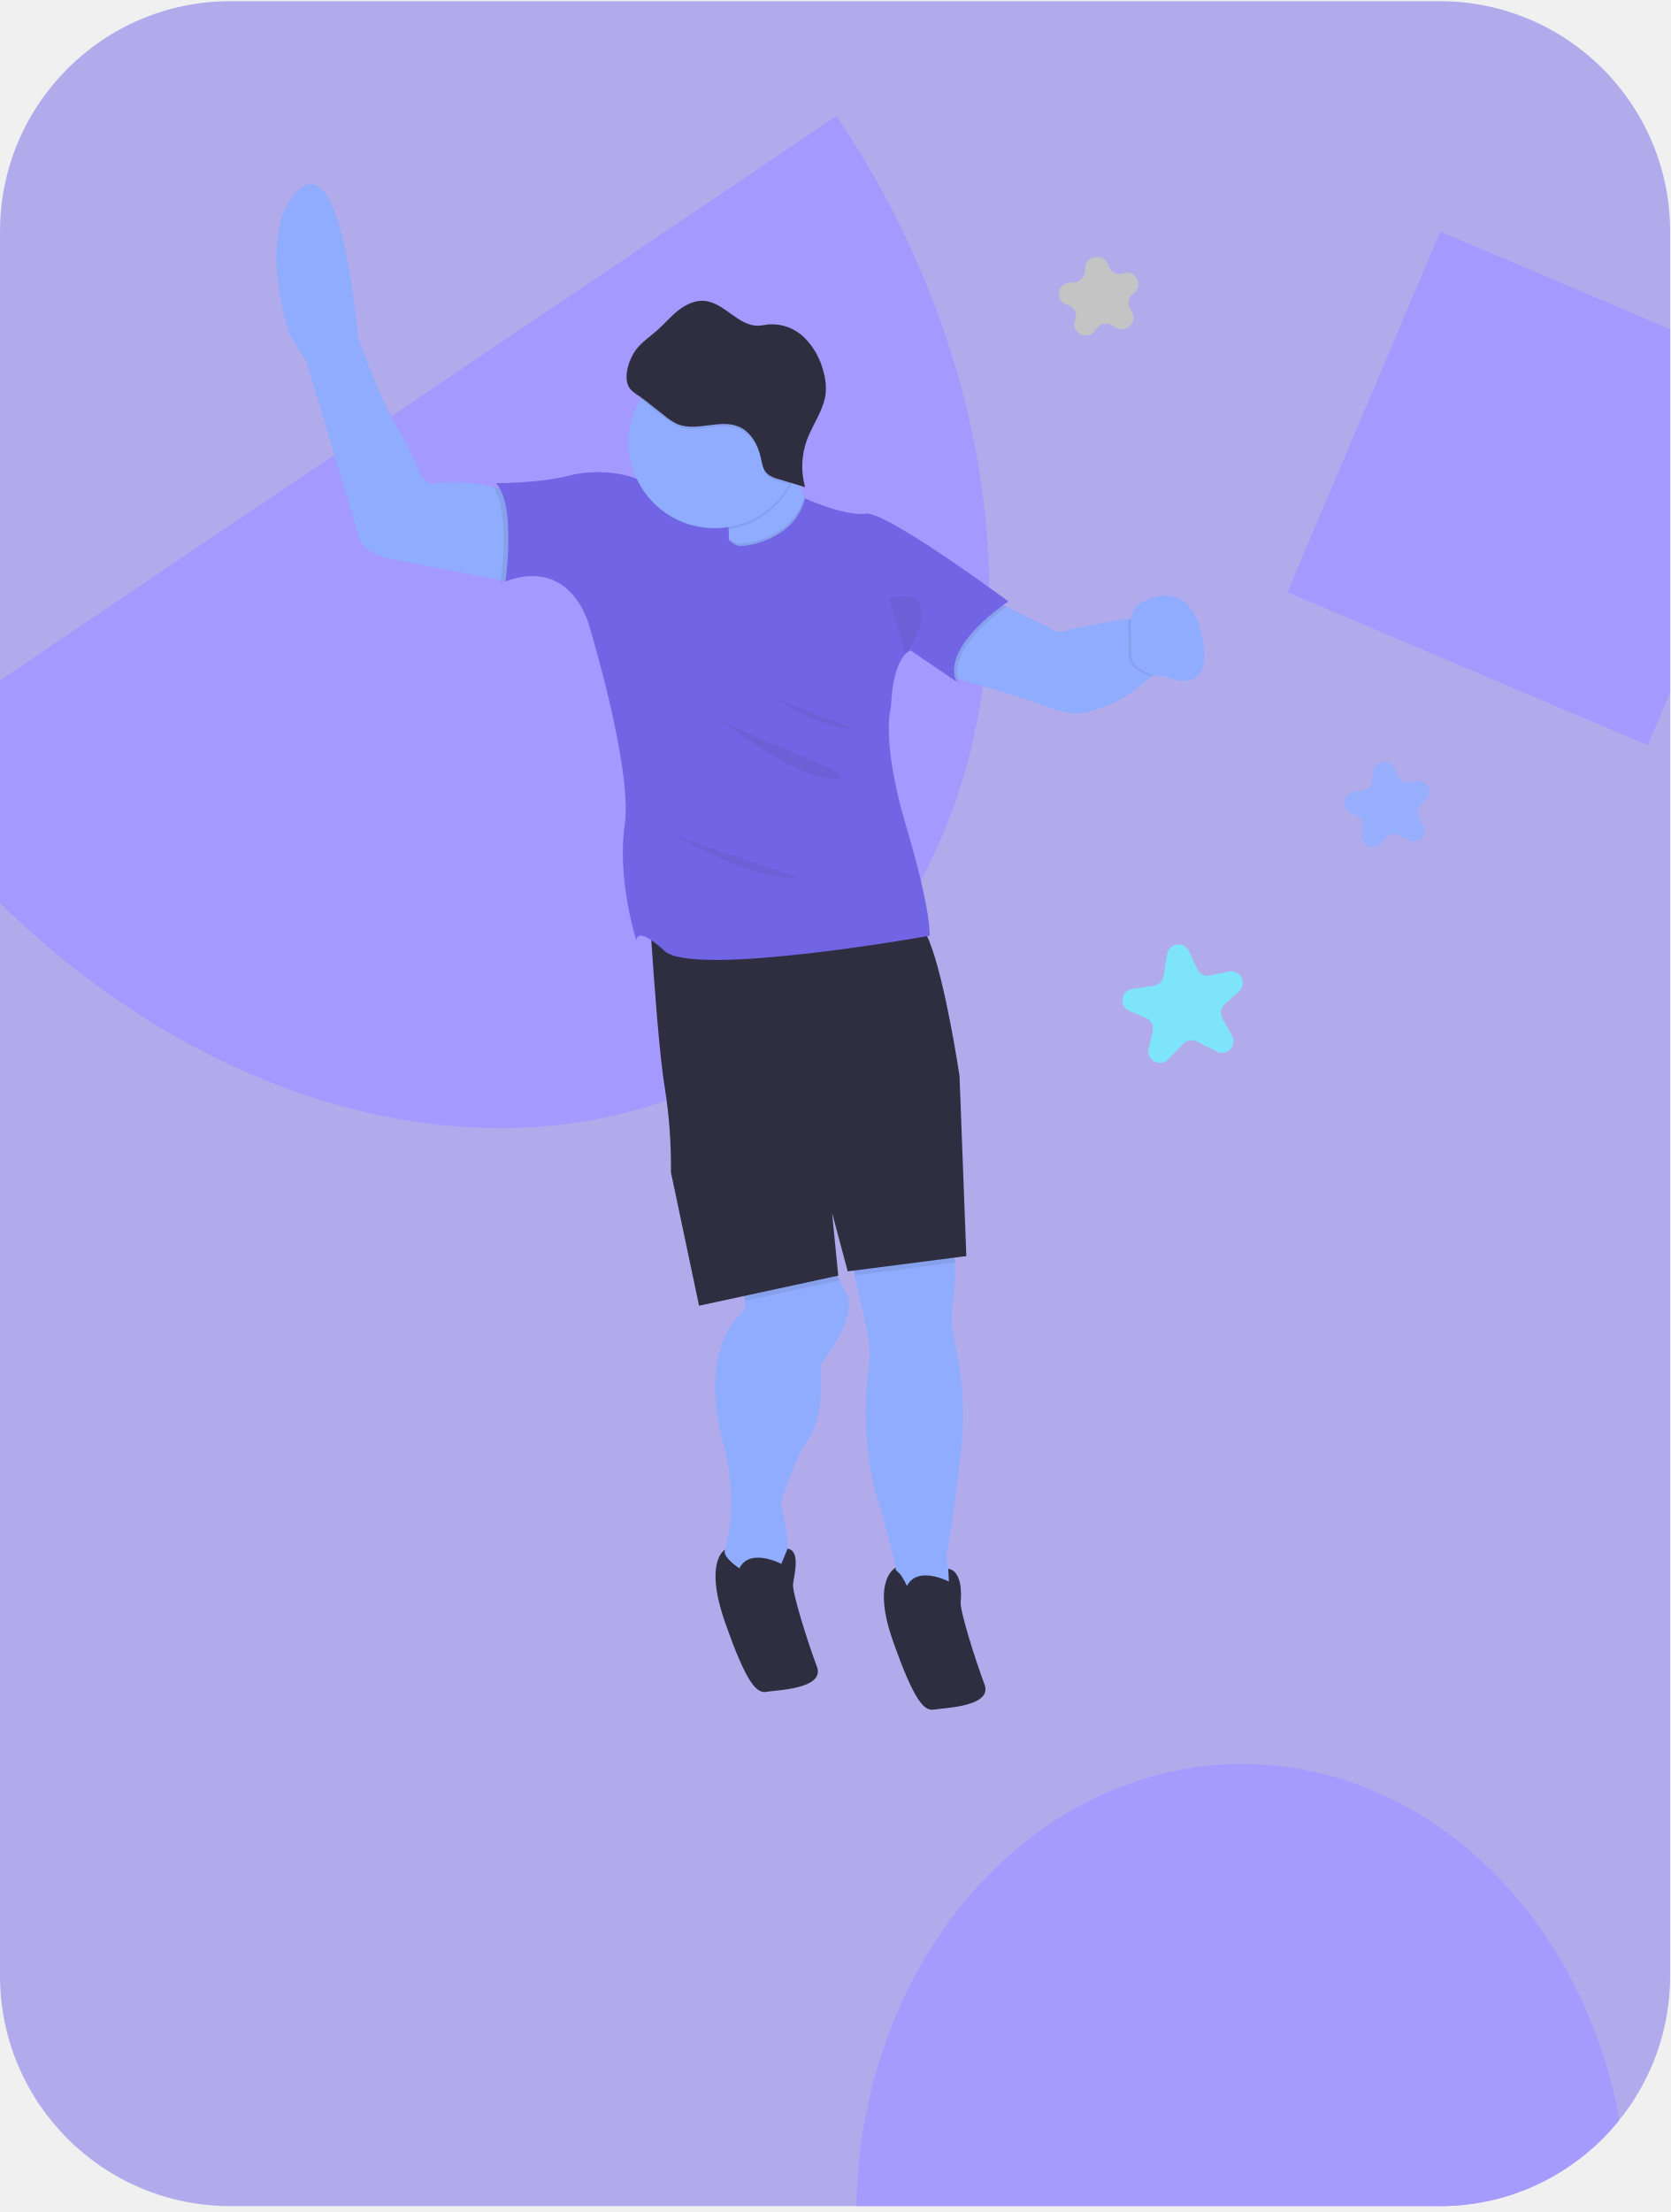
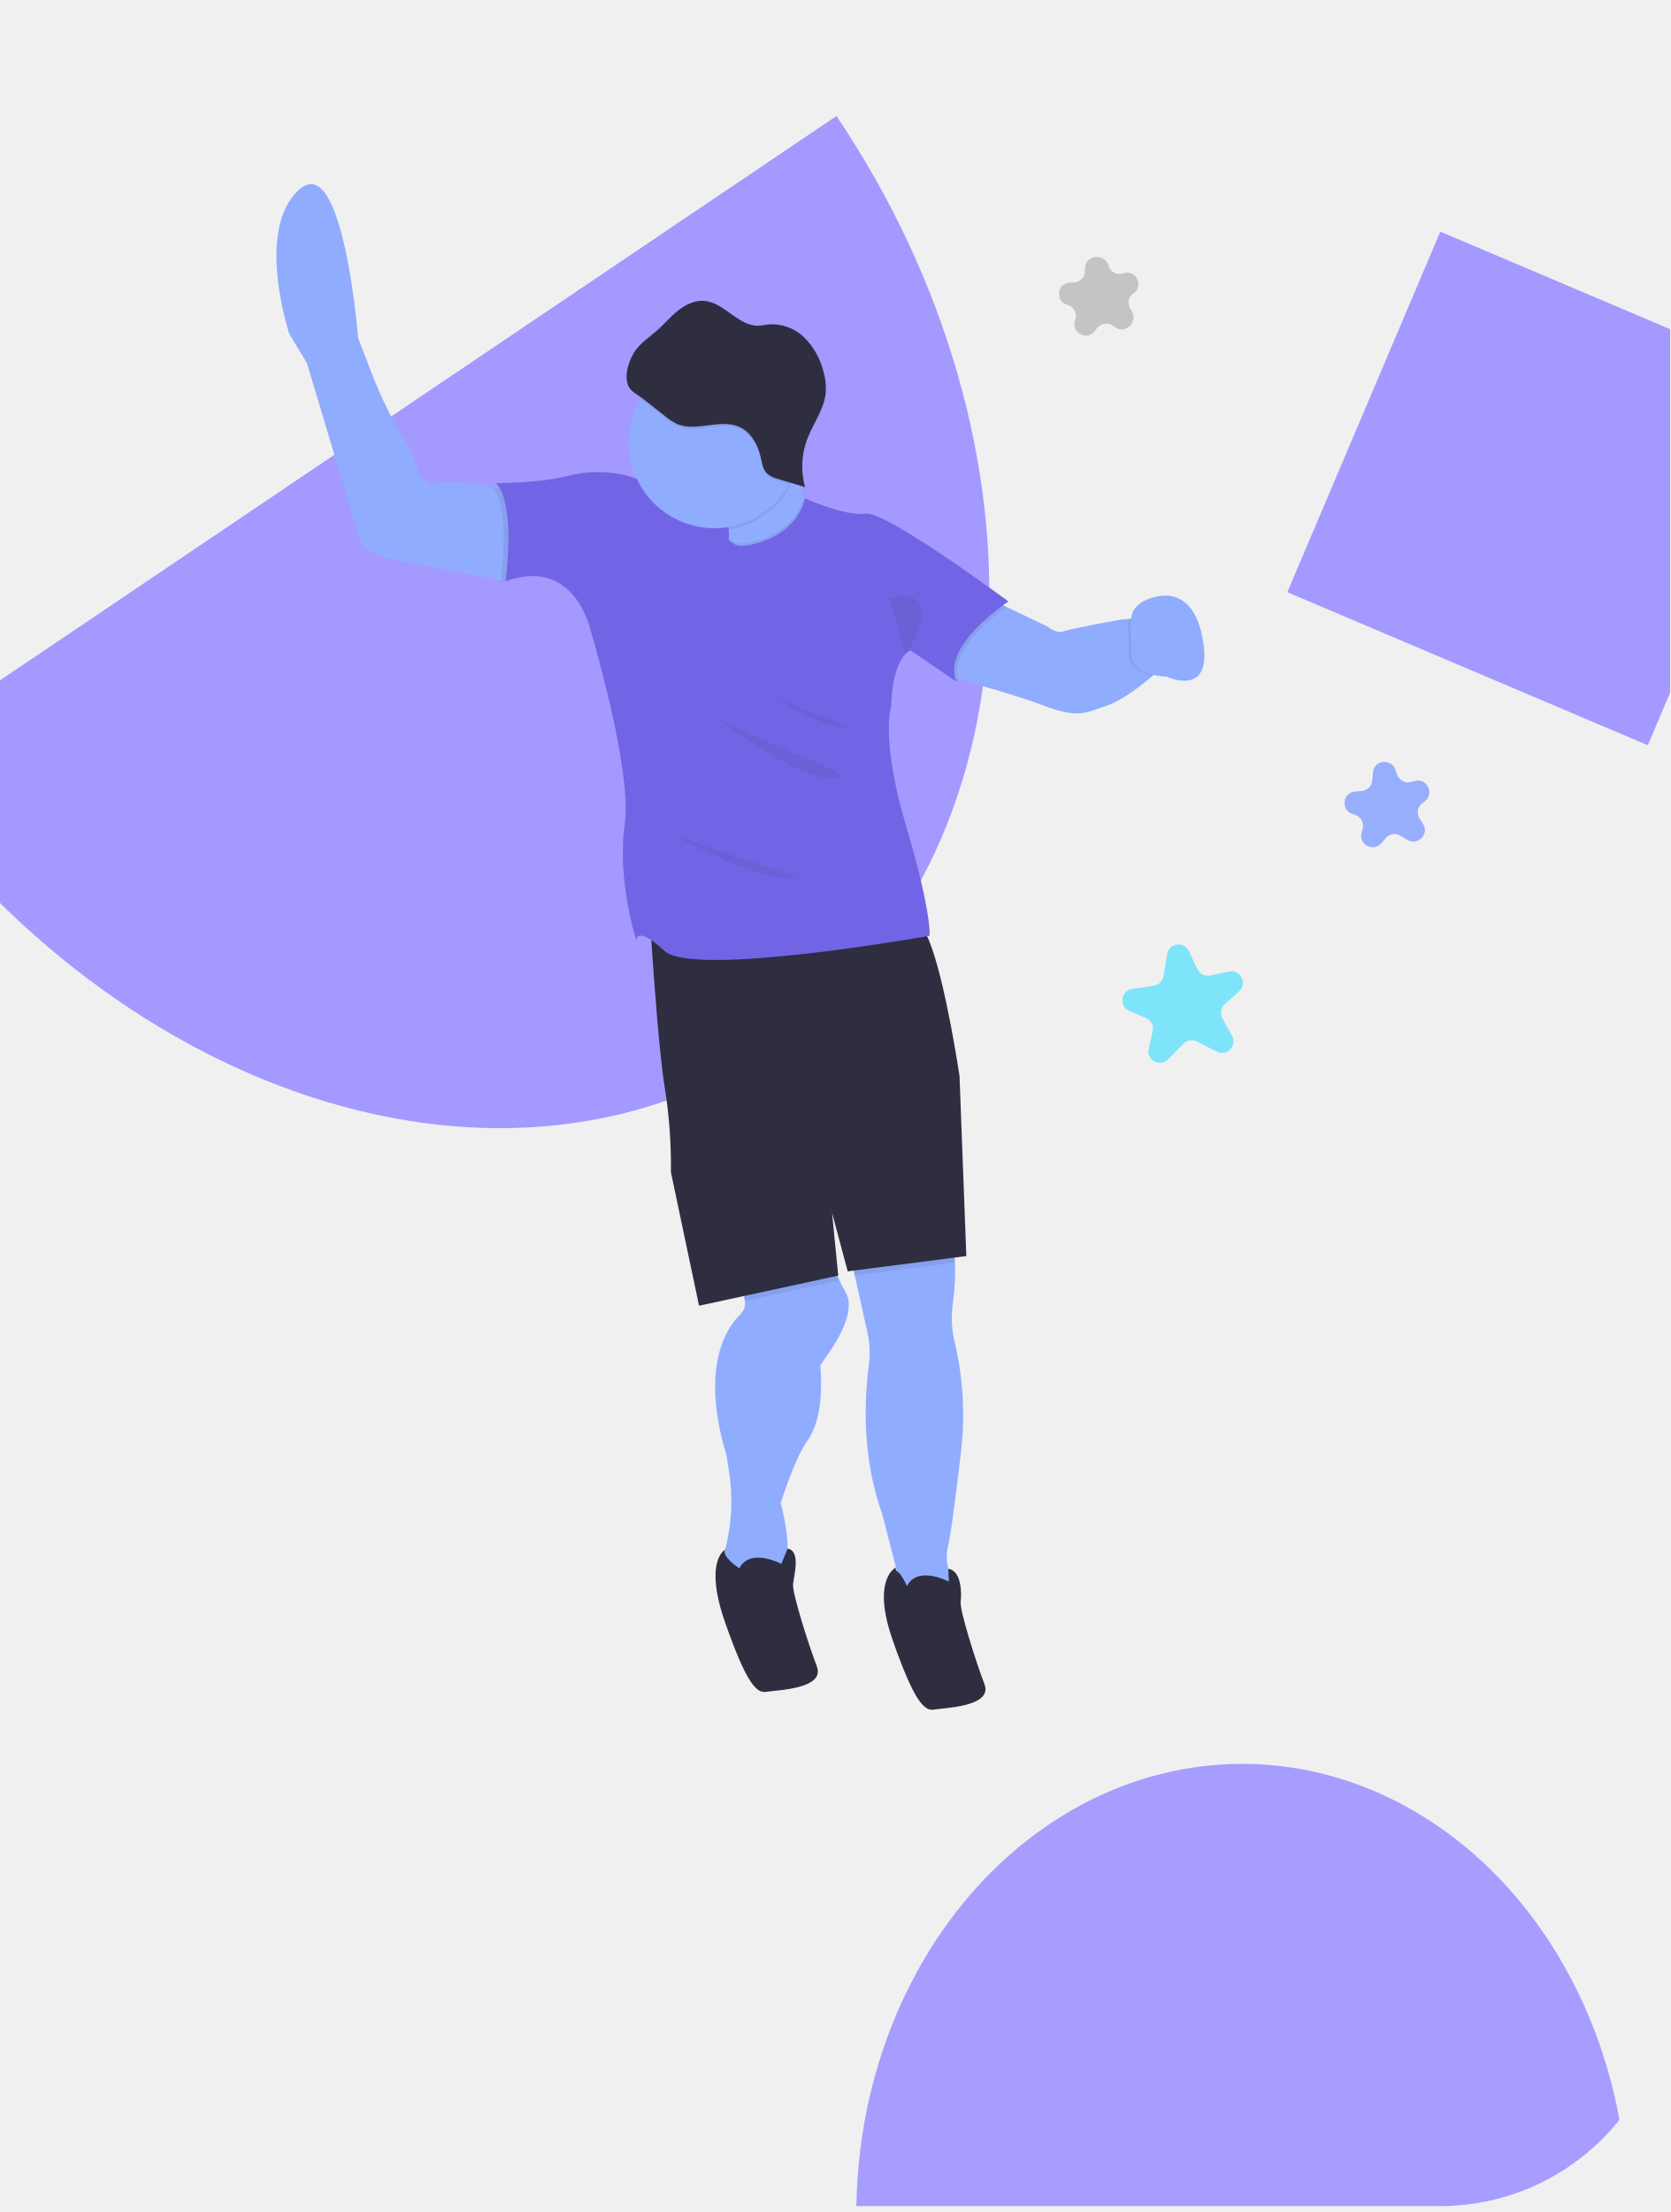
<svg xmlns="http://www.w3.org/2000/svg" width="145" height="192" viewBox="0 0 145 192" fill="none">
  <defs>
-     <linearGradient id="paint0_linear" x1="67.142" y1="152.806" x2="29.619" y2="12.77" gradientUnits="userSpaceOnUse">
+     <linearGradient id="paint0_linear" x1="67.141" y1="152.806" x2="29.619" y2="12.77" gradientUnits="userSpaceOnUse">
      <stop stop-color="#808080" stop-opacity="0.25" />
      <stop offset="0.54" stop-color="#808080" stop-opacity="0.12" />
      <stop offset="1" stop-color="#808080" stop-opacity="0.1" />
    </linearGradient>
    <clipPath id="clip0">
      <rect width="145" height="191.489" rx="20" fill="white" />
    </clipPath>
  </defs>
  <g clip-path="url(#clip0)">
-     <rect y="0.105" width="145" height="191.489" rx="20" fill="#B1ABEC" />
    <path d="M-10.284 65.991C-0.809 80.038 12.645 90.565 27.119 95.254C41.593 99.944 55.9 98.413 66.894 90.997C77.888 83.582 84.667 70.89 85.741 55.713C86.814 40.537 82.095 24.119 72.62 10.071L31.168 38.031L-10.284 65.991Z" fill="#A499FF" />
    <rect x="111.764" y="51.402" width="34" height="34" transform="rotate(-67 111.764 51.4019)" fill="#A499FF" />
    <path opacity="0.97" d="M141.346 192.188C141.346 181.822 137.816 171.881 131.534 164.552C125.251 157.222 116.73 153.104 107.846 153.104C98.961 153.104 90.44 157.222 84.158 164.552C77.875 171.881 74.346 181.822 74.346 192.188L107.846 192.188H141.346Z" fill="#A59AFF" />
    <path d="M77.705 136.356L77.785 136.656C77.736 136.626 77.701 136.578 77.686 136.522C77.671 136.466 77.678 136.407 77.705 136.356Z" fill="url(#paint0_linear)" />
-     <path d="M65.035 42.553L59.071 44.151L60.752 50.424L66.716 48.825L65.035 42.553Z" fill="#7165E5" />
-     <path d="M71.23 118.52C71.408 121.282 71.177 123.529 70.059 125.116C68.941 126.702 67.783 130.465 67.783 130.465C68.896 134.758 68.113 136.363 68.113 136.363L67.03 136.984L64.151 137.755C64.151 137.755 63.251 136.453 62.919 135.625C62.807 135.349 62.882 134.815 63.029 134.225C63.553 132.065 63.637 129.821 63.277 127.627L63.072 126.326C60.726 118.541 63.165 115.157 64.281 114.08C64.435 113.93 64.55 113.746 64.617 113.542C64.684 113.338 64.701 113.121 64.666 112.91V112.91L64.297 110.604L72.144 108.909C72.144 108.909 72.163 109.636 72.88 111.137C73.027 111.448 73.205 111.79 73.421 112.167C74.671 114.364 71.217 118.338 71.23 118.52Z" fill="#90ACFF" />
-     <path d="M82.911 109.579C82.953 110.799 82.887 112.02 82.713 113.227C82.57 114.304 82.624 115.398 82.873 116.456C82.882 116.491 82.892 116.526 82.901 116.561C83.634 119.696 83.811 122.936 83.423 126.133C83.048 129.284 82.533 133.392 82.289 134.292C81.885 135.796 82.918 137.871 82.918 137.871L78.475 138.731L76.586 131.375C74.728 126.258 75.105 120.971 75.426 118.541C75.558 117.569 75.517 116.581 75.305 115.622L74.207 110.701L73.885 109.245C73.885 109.245 81.299 106.083 82.418 107.657C82.721 108.072 82.862 108.772 82.911 109.579Z" fill="#90ACFF" />
+     <path d="M65.035 42.553L59.071 44.151L60.751 50.424L66.716 48.825L65.035 42.553Z" fill="#7165E5" />
+     <path d="M71.23 118.52C71.408 121.282 71.177 123.529 70.059 125.116C68.941 126.702 67.783 130.465 67.783 130.465C68.896 134.758 68.113 136.363 68.113 136.363L67.03 136.984L64.151 137.755C64.151 137.755 63.251 136.453 62.919 135.625C62.807 135.349 62.882 134.815 63.028 134.225C63.553 132.065 63.637 129.821 63.277 127.627L63.072 126.326C60.726 118.541 63.165 115.157 64.281 114.08C64.435 113.93 64.55 113.746 64.617 113.542C64.684 113.338 64.701 113.121 64.666 112.91L64.297 110.604L72.144 108.909C72.144 108.909 72.163 109.636 72.88 111.137C73.027 111.448 73.205 111.79 73.42 112.167C74.671 114.364 71.217 118.338 71.23 118.52Z" fill="#90ACFF" />
+     <path d="M82.911 109.579C82.953 110.799 82.887 112.02 82.713 113.227C82.569 114.304 82.624 115.398 82.873 116.456C82.882 116.491 82.892 116.526 82.901 116.561C83.634 119.696 83.811 122.936 83.423 126.133C83.048 129.284 82.533 133.392 82.289 134.292C81.885 135.796 82.918 137.871 82.918 137.871L78.475 138.731L76.585 131.375C74.728 126.258 75.105 120.971 75.426 118.541C75.558 117.569 75.517 116.581 75.305 115.622L74.207 110.701L73.885 109.245C73.885 109.245 81.299 106.083 82.418 107.657C82.721 108.072 82.862 108.772 82.911 109.579Z" fill="#90ACFF" />
    <path opacity="0.1" d="M72.88 111.136L64.658 112.912L64.289 110.606L72.144 108.909C72.144 108.909 72.156 109.635 72.88 111.136Z" fill="#2F2E41" />
    <path opacity="0.1" d="M82.911 109.579L74.205 110.702L73.883 109.245C73.883 109.245 81.297 106.084 82.416 107.658C82.721 108.072 82.862 108.773 82.911 109.579Z" fill="#2F2E41" />
    <path d="M83.305 93.387L83.896 109.027L73.598 110.353L72.239 105.28L72.776 110.723L60.691 113.336L58.25 101.756C58.279 99.307 58.102 96.86 57.722 94.441C57.264 91.799 56.781 85.111 56.57 81.965C56.512 80.924 56.461 80.273 56.461 80.273C56.461 80.273 78.029 79.047 79.779 80.231C80.078 80.434 80.378 80.953 80.67 81.67C82.084 85.153 83.305 93.387 83.305 93.387Z" fill="#2F2E41" />
    <path opacity="0.1" d="M59.706 100.74C59.706 100.74 66.617 94.37 68.816 94.735L59.706 100.74Z" fill="#2F2E41" />
    <path opacity="0.1" d="M60.4 85.786C60.4 85.786 68.444 89.068 69.016 90.383L60.4 85.786Z" fill="#2F2E41" />
    <path opacity="0.1" d="M63.268 103.753C63.268 103.753 68.046 102.252 69.919 103.073L63.268 103.753Z" fill="#2F2E41" />
    <path opacity="0.1" d="M70.52 95.995C70.52 95.995 74.832 102.899 74.388 105.222C73.943 107.545 72.237 105.282 72.237 105.282L70.52 95.995Z" fill="#2F2E41" />
-     <path d="M77.794 136.05C77.794 136.05 75.624 137 77.504 142.372C79.385 147.745 80.26 148.542 81.101 148.39C81.942 148.237 86.219 148.158 85.471 146.189C84.723 144.221 83.315 139.788 83.404 139.028C83.494 138.268 83.482 136.333 82.326 136.165L82.385 137.282C82.385 137.282 79.649 135.846 78.742 137.67C78.59 137.325 78.405 136.996 78.19 136.687C77.974 136.401 77.646 136.31 77.794 136.05Z" fill="#2F2E41" />
-     <path d="M101.166 57.669C101.166 57.669 100.725 58.098 100.061 58.664C99.037 59.538 97.484 60.743 96.218 61.2C94.131 61.953 93.518 62.337 90.609 61.243C88.376 60.404 84.739 59.375 83.159 58.943L82.471 58.751L82.402 58.732L82.395 58.707L82.694 55.29L86.133 52.083L87.357 52.669L91.001 54.415C91.001 54.415 91.663 55.036 92.396 54.784C93.129 54.533 97.201 53.799 97.201 53.799L97.987 53.72L99.643 53.559L101.166 57.669Z" fill="#90ACFF" />
+     <path d="M77.794 136.05C77.794 136.05 75.624 137 77.504 142.372C79.385 147.745 80.26 148.542 81.101 148.39C81.941 148.237 86.219 148.158 85.471 146.189C84.723 144.221 83.315 139.788 83.404 139.028C83.494 138.268 83.482 136.333 82.326 136.165L82.385 137.282C82.385 137.282 79.649 135.846 78.742 137.67C78.59 137.325 78.405 136.996 78.19 136.687C77.974 136.401 77.646 136.31 77.794 136.05Z" fill="#2F2E41" />
+     <path d="M101.166 57.669C101.166 57.669 100.725 58.098 100.061 58.664C99.037 59.538 97.484 60.743 96.218 61.2C94.131 61.953 93.518 62.337 90.609 61.243C88.376 60.404 84.739 59.375 83.159 58.943L82.471 58.751L82.401 58.732L82.395 58.707L82.694 55.29L86.133 52.083L87.357 52.669L91.001 54.415C91.001 54.415 91.663 55.036 92.396 54.784C93.129 54.533 97.201 53.799 97.201 53.799L97.987 53.72L99.643 53.559L101.166 57.669Z" fill="#90ACFF" />
    <path opacity="0.1" d="M101.166 57.669C101.166 57.669 100.725 58.098 100.061 58.664C99.147 58.468 97.941 57.965 97.985 56.593C98.027 55.358 97.883 54.443 97.997 53.724L99.653 53.563L101.166 57.669Z" fill="#2F2E41" />
    <path d="M99.139 52.261C99.139 52.261 103.268 49.777 104.381 55.265C105.495 60.753 101.256 58.721 101.256 58.721C101.256 58.721 98.118 58.735 98.191 56.538C98.264 54.341 97.755 53.157 99.139 52.261Z" fill="#90ACFF" />
-     <path d="M48.079 47.206L43.944 50.413L43.88 50.463L43.822 50.452L43.493 50.384C42.127 50.106 37.434 49.162 34.502 48.64C31.031 48.027 31.125 46.459 31.125 46.459L26.639 31.497L25.124 29C25.124 29 22.107 19.969 25.955 16.472C29.803 12.974 31.096 29.347 31.096 29.347L32.309 32.495C33.088 34.509 34.047 36.448 35.174 38.29C35.543 38.896 35.845 39.54 36.076 40.21C36.801 42.366 37.791 41.944 37.791 41.944C39.483 41.764 41.194 41.877 42.848 42.278C43.46 42.417 44.06 42.604 44.642 42.837L48.079 47.206Z" fill="#90ACFF" />
+     <path d="M48.079 47.206L43.944 50.413L43.88 50.463L43.822 50.452L43.493 50.384C42.127 50.106 37.434 49.162 34.502 48.64C31.031 48.027 31.125 46.459 31.125 46.459L26.639 31.497L25.124 29C25.124 29 22.107 19.969 25.955 16.472C29.803 12.974 31.095 29.347 31.095 29.347L32.309 32.495C33.088 34.509 34.047 36.448 35.174 38.29C35.543 38.896 35.845 39.54 36.076 40.21C36.801 42.366 37.791 41.944 37.791 41.944C39.483 41.764 41.194 41.877 42.848 42.278C43.46 42.417 44.06 42.604 44.642 42.837L48.079 47.206Z" fill="#90ACFF" />
    <path d="M66.598 49.959L62.511 50.614C62.511 50.614 63.216 48.555 63.277 46.72C63.288 46.468 63.283 46.216 63.262 45.964C63.201 45.26 63.003 44.645 62.576 44.276C60.953 42.875 68.398 38.308 68.398 38.308C68.554 39.282 68.78 40.244 69.075 41.186C69.275 41.843 69.521 42.485 69.81 43.107C70.411 44.372 71.234 45.494 72.336 45.887C75.344 46.954 66.598 49.959 66.598 49.959Z" fill="#90ACFF" />
    <path opacity="0.1" d="M66.598 49.959L62.511 50.614C62.511 50.614 63.216 48.556 63.277 46.721C63.91 47.249 64.065 47.193 64.743 47.15C64.743 47.15 68.917 46.668 69.814 43.106C70.415 44.371 71.238 45.493 72.34 45.886C75.344 46.954 66.598 49.959 66.598 49.959Z" fill="#2F2E41" />
    <path opacity="0.1" d="M83.167 58.941C83.195 59.065 83.234 59.186 83.282 59.303L82.473 58.75L82.405 58.704L82.704 55.287L86.143 52.08L87.367 52.667C86.088 53.594 82.553 56.394 83.167 58.941Z" fill="#2F2E41" />
    <path opacity="0.1" d="M48.079 47.206L43.944 50.413L43.82 50.446L43.467 50.567C43.467 50.567 43.478 50.5 43.491 50.378C43.627 49.33 44.196 44.238 42.834 42.275C43.446 42.414 44.046 42.601 44.628 42.834L48.079 47.206Z" fill="#2F2E41" />
    <path opacity="0.1" d="M80.668 81.664C78.811 81.988 60.214 85.172 57.805 82.954C57.421 82.591 57.008 82.259 56.57 81.963C56.512 80.922 56.46 80.27 56.46 80.27C56.46 80.27 78.029 79.045 79.779 80.229C80.077 80.427 80.376 80.944 80.668 81.664Z" fill="#2F2E41" />
    <path d="M64.799 47.355C64.799 47.355 69.017 46.869 69.888 43.256C69.888 43.256 73.383 44.841 75.15 44.584C76.917 44.326 87.552 52.207 87.552 52.207C87.552 52.207 81.728 55.972 83.021 59.152L79.067 56.464C79.067 56.464 77.541 56.798 77.36 61.33C77.36 61.33 76.425 64.151 78.67 71.705C80.914 79.259 80.707 81.226 80.707 81.226C80.707 81.226 60.23 84.877 57.695 82.543C55.161 80.209 55.253 81.654 55.253 81.654C55.253 81.654 53.544 76.381 54.238 71.566C54.932 66.751 51.196 54.454 51.196 54.454C51.196 54.454 49.767 48.297 43.882 50.462C43.882 50.462 44.838 43.887 43.068 41.937C43.068 41.937 46.789 41.949 49.269 41.315C50.79 40.92 52.379 40.871 53.921 41.171C54.761 41.336 55.569 41.611 56.104 42.054C57.709 43.387 59.428 42.12 59.428 42.12C60.316 43.496 61.307 44.802 62.393 46.027C62.513 46.156 62.633 46.282 62.753 46.402C62.928 46.576 63.106 46.749 63.275 46.884C63.957 47.457 64.092 47.401 64.799 47.355Z" fill="#7165E5" />
-     <path opacity="0.1" d="M69.073 41.18C68.938 41.549 68.773 41.907 68.579 42.249C68.094 43.115 67.441 43.874 66.658 44.483C65.874 45.092 64.977 45.538 64.019 45.794C63.771 45.861 63.52 45.915 63.266 45.956C63.206 45.252 63.008 44.637 62.581 44.269C60.958 42.867 68.403 38.3 68.403 38.3C68.557 39.275 68.781 40.237 69.073 41.18V41.18Z" fill="#2F2E41" />
-     <path d="M69.228 36.47C69.61 37.894 69.561 39.398 69.087 40.794C68.613 42.19 67.736 43.413 66.567 44.311C65.398 45.208 63.989 45.738 62.518 45.834C61.047 45.931 59.581 45.589 58.304 44.852C57.028 44.115 55.999 43.016 55.347 41.694C54.695 40.373 54.45 38.887 54.642 37.426C54.835 35.965 55.456 34.593 56.428 33.485C57.4 32.377 58.678 31.582 60.102 31.201C61.047 30.943 62.034 30.876 63.005 31.002C63.977 31.128 64.914 31.445 65.762 31.935C66.611 32.425 67.354 33.078 67.948 33.856C68.543 34.634 68.978 35.523 69.228 36.47V36.47Z" fill="#90ACFF" />
+     <path opacity="0.1" d="M69.073 41.18C68.938 41.549 68.772 41.907 68.579 42.249C68.094 43.115 67.441 43.874 66.658 44.483C65.874 45.092 64.977 45.538 64.019 45.794C63.771 45.861 63.52 45.915 63.266 45.956C63.205 45.252 63.008 44.637 62.581 44.269C60.958 42.867 68.403 38.3 68.403 38.3C68.557 39.275 68.781 40.237 69.073 41.18Z" fill="#2F2E41" />
+     <path d="M69.228 36.47C69.61 37.894 69.561 39.398 69.087 40.794C68.613 42.19 67.736 43.413 66.567 44.311C65.397 45.208 63.989 45.738 62.518 45.834C61.047 45.931 59.581 45.589 58.304 44.852C57.028 44.115 55.999 43.016 55.347 41.694C54.695 40.373 54.45 38.887 54.642 37.426C54.834 35.965 55.456 34.593 56.428 33.485C57.4 32.377 58.678 31.582 60.102 31.201C61.047 30.943 62.034 30.876 63.005 31.002C63.977 31.128 64.914 31.445 65.762 31.935C66.611 32.425 67.354 33.078 67.948 33.856C68.543 34.634 68.978 35.523 69.228 36.47Z" fill="#90ACFF" />
    <path opacity="0.1" d="M77.203 51.967L78.642 56.744C78.642 56.744 80.327 54.436 79.954 52.773C79.581 51.109 77.203 51.967 77.203 51.967Z" fill="#2F2E41" />
    <path opacity="0.1" d="M61.148 61.431C61.148 61.431 68.884 67.679 72.386 67.585C75.887 67.491 63.057 63.618 61.148 61.431Z" fill="#2F2E41" />
    <path opacity="0.1" d="M67.364 60.632C67.364 60.632 71.471 63.349 73.852 63.187L67.364 60.632Z" fill="#2F2E41" />
    <path opacity="0.1" d="M58.664 72.585C58.664 72.585 65.938 76.697 69.32 76.159L58.664 72.585Z" fill="#2F2E41" />
-     <path opacity="0.1" d="M69.228 36.47C69.734 38.351 69.479 40.356 68.52 42.051L67.598 41.771C67.25 41.694 66.925 41.536 66.65 41.309C66.272 40.943 66.201 40.376 66.086 39.862C65.841 38.775 65.233 37.69 64.212 37.243C62.556 36.516 60.531 37.707 58.858 37.007C58.448 36.813 58.067 36.564 57.723 36.268L55.957 34.875C55.851 34.793 55.729 34.715 55.596 34.621C56.341 33.355 57.444 32.337 58.766 31.696C60.088 31.055 61.57 30.819 63.026 31.017C64.482 31.216 65.847 31.841 66.948 32.813C68.05 33.785 68.84 35.062 69.218 36.481L69.228 36.47Z" fill="#2F2E41" />
+     <path opacity="0.1" d="M69.228 36.47C69.734 38.351 69.479 40.356 68.52 42.051L67.598 41.771C67.25 41.694 66.925 41.536 66.65 41.309C66.272 40.943 66.201 40.376 66.086 39.862C65.841 38.775 65.233 37.69 64.212 37.243C62.555 36.516 60.531 37.707 58.858 37.007C58.448 36.813 58.067 36.564 57.723 36.268L55.957 34.875C55.851 34.793 55.729 34.715 55.596 34.621C56.341 33.355 57.444 32.337 58.766 31.696C60.088 31.055 61.57 30.819 63.026 31.017C64.482 31.216 65.847 31.841 66.948 32.813C68.05 33.785 68.84 35.062 69.218 36.481L69.228 36.47Z" fill="#2F2E41" />
    <path d="M55.223 30.343C55.735 29.679 56.451 29.209 57.078 28.654C57.705 28.098 58.221 27.466 58.863 26.963C59.504 26.461 60.292 26.055 61.112 26.111C62.87 26.233 64.082 28.32 65.844 28.271C66.141 28.262 66.43 28.191 66.724 28.159C67.289 28.117 67.856 28.195 68.389 28.389C68.921 28.582 69.407 28.887 69.813 29.282C70.62 30.082 71.194 31.087 71.474 32.189C71.66 32.793 71.734 33.425 71.694 34.055C71.564 35.529 70.583 36.777 70.065 38.161C69.579 39.483 69.518 40.925 69.893 42.283L67.552 41.572C67.203 41.496 66.878 41.337 66.603 41.11C66.225 40.744 66.155 40.177 66.039 39.663C65.794 38.576 65.186 37.491 64.167 37.044C62.509 36.317 60.485 37.508 58.813 36.807C58.404 36.613 58.022 36.365 57.679 36.069L55.912 34.675C55.529 34.372 54.862 34.046 54.615 33.618C54.076 32.7 54.649 31.094 55.223 30.343Z" fill="#2F2E41" />
    <path opacity="0.1" d="M67.713 41.28C67.365 41.203 67.04 41.045 66.765 40.818C66.387 40.452 66.317 39.884 66.201 39.371C65.956 38.283 65.348 37.199 64.327 36.752C62.671 36.025 60.647 37.215 58.973 36.515C58.563 36.321 58.182 36.073 57.839 35.777L56.072 34.383C55.687 34.081 55.022 33.754 54.775 33.327C54.338 32.593 54.629 31.406 55.058 30.581C54.546 31.393 54.119 32.788 54.611 33.611C54.866 34.036 55.525 34.364 55.908 34.667L57.675 36.061C58.018 36.357 58.399 36.605 58.809 36.8C60.476 37.501 62.5 36.311 64.163 37.036C65.182 37.483 65.79 38.568 66.035 39.655C66.151 40.169 66.221 40.736 66.599 41.102C66.874 41.33 67.199 41.488 67.547 41.565L69.889 42.275C69.857 42.156 69.825 42.036 69.806 41.916L67.713 41.28Z" fill="#2F2E41" />
    <path d="M62.963 134.5C62.963 134.5 61.07 135.448 62.954 140.831C64.837 146.214 65.709 147.001 66.55 146.848C67.391 146.696 71.668 146.617 70.92 144.648C70.172 142.68 68.764 138.247 68.853 137.487C68.943 136.727 69.534 134.591 68.378 134.423L67.834 135.741C67.834 135.741 65.098 134.305 64.191 136.129C64.191 136.129 62.612 135.108 62.963 134.5Z" fill="#2F2E41" />
    <path opacity="0.1" d="M65.143 137.567C65.632 137.656 66.104 137.798 66.591 137.888C67.076 137.997 67.581 137.981 68.058 137.843C68.261 137.785 68.44 137.664 68.569 137.497" fill="#2F2E41" />
    <path opacity="0.1" d="M79.765 139.406C80.085 139.574 80.366 139.822 80.708 139.94C81.193 140.105 81.724 139.981 82.227 139.852C82.313 139.838 82.394 139.805 82.466 139.756C82.543 139.683 82.599 139.592 82.631 139.491L82.807 139.071" fill="#2F2E41" />
-     <path d="M98.402 25.468C99.353 24.816 98.602 23.341 97.516 23.728V23.728C96.982 23.918 96.396 23.613 96.238 23.069V23.069C95.907 21.93 94.218 22.115 94.202 23.301L94.2 23.505C94.192 24.06 93.744 24.509 93.189 24.516L92.916 24.52C91.767 24.535 91.566 26.169 92.677 26.462V26.462C93.247 26.613 93.559 27.226 93.346 27.775V27.775C92.93 28.846 94.37 29.644 95.058 28.724L95.221 28.505C95.553 28.06 96.18 27.961 96.633 28.282L96.8 28.399C97.769 29.084 98.911 27.826 98.184 26.889V26.889C97.837 26.441 97.934 25.788 98.402 25.468V25.468Z" fill="#C4C4C4" />
+     <path d="M98.402 25.468C99.353 24.816 98.602 23.341 97.516 23.728C96.982 23.918 96.396 23.613 96.238 23.069C95.907 21.93 94.218 22.115 94.202 23.301L94.2 23.505C94.192 24.06 93.744 24.509 93.189 24.516L92.916 24.52C91.767 24.535 91.566 26.169 92.677 26.462C93.247 26.613 93.559 27.226 93.346 27.775C92.93 28.846 94.37 29.644 95.058 28.724L95.221 28.505C95.553 28.06 96.18 27.961 96.633 28.282L96.8 28.399C97.769 29.084 98.911 27.826 98.184 26.889C97.837 26.441 97.934 25.788 98.402 25.468Z" fill="#C4C4C4" />
    <path d="M123.707 69.541C124.569 68.864 123.87 67.493 122.816 67.792L122.524 67.875C122.023 68.017 121.497 67.751 121.315 67.264L121.134 66.781C120.76 65.784 119.293 65.984 119.201 67.046L119.14 67.749C119.098 68.236 118.711 68.621 118.224 68.66L117.651 68.706C116.57 68.793 116.382 70.299 117.409 70.649L117.664 70.736C118.176 70.911 118.457 71.461 118.297 71.978L118.217 72.235C117.897 73.272 119.225 74.005 119.932 73.182L120.306 72.745C120.624 72.375 121.162 72.288 121.581 72.539L122.186 72.903C123.099 73.453 124.123 72.384 123.536 71.495L123.252 71.066C122.965 70.631 123.059 70.049 123.468 69.728L123.707 69.541Z" fill="#97AEFC" />
-     <path d="M107.572 86.049C108.333 85.364 107.696 84.115 106.695 84.327L105.065 84.674C104.609 84.771 104.147 84.54 103.95 84.118L103.223 82.557C102.807 81.664 101.487 81.847 101.329 82.819L101.019 84.731C100.95 85.16 100.61 85.496 100.18 85.56L98.3 85.841C97.302 85.99 97.129 87.356 98.058 87.751L99.493 88.359C99.941 88.549 100.187 89.032 100.077 89.505L99.726 91.024C99.499 92.008 100.706 92.671 101.414 91.951L102.746 90.595C103.051 90.285 103.521 90.207 103.91 90.403L105.638 91.276C106.517 91.72 107.441 90.76 106.963 89.899L106.128 88.392C105.902 87.985 105.987 87.476 106.333 87.164L107.572 86.049Z" fill="#7EE4FA" />
+     <path d="M107.572 86.049C108.333 85.364 107.696 84.115 106.695 84.327L105.065 84.674C104.609 84.771 104.147 84.54 103.95 84.118L103.223 82.557C102.807 81.664 101.487 81.847 101.329 82.819L101.019 84.731C100.95 85.16 100.61 85.496 100.18 85.56L98.3 85.841C97.302 85.99 97.129 87.356 98.058 87.751L99.493 88.359C99.94 88.549 100.187 89.032 100.077 89.505L99.726 91.024C99.499 92.008 100.706 92.671 101.414 91.951L102.746 90.595C103.051 90.285 103.521 90.207 103.91 90.403L105.638 91.276C106.517 91.72 107.441 90.76 106.963 89.899L106.128 88.392C105.902 87.985 105.987 87.476 106.333 87.164L107.572 86.049Z" fill="#7EE4FA" />
  </g>
</svg>
